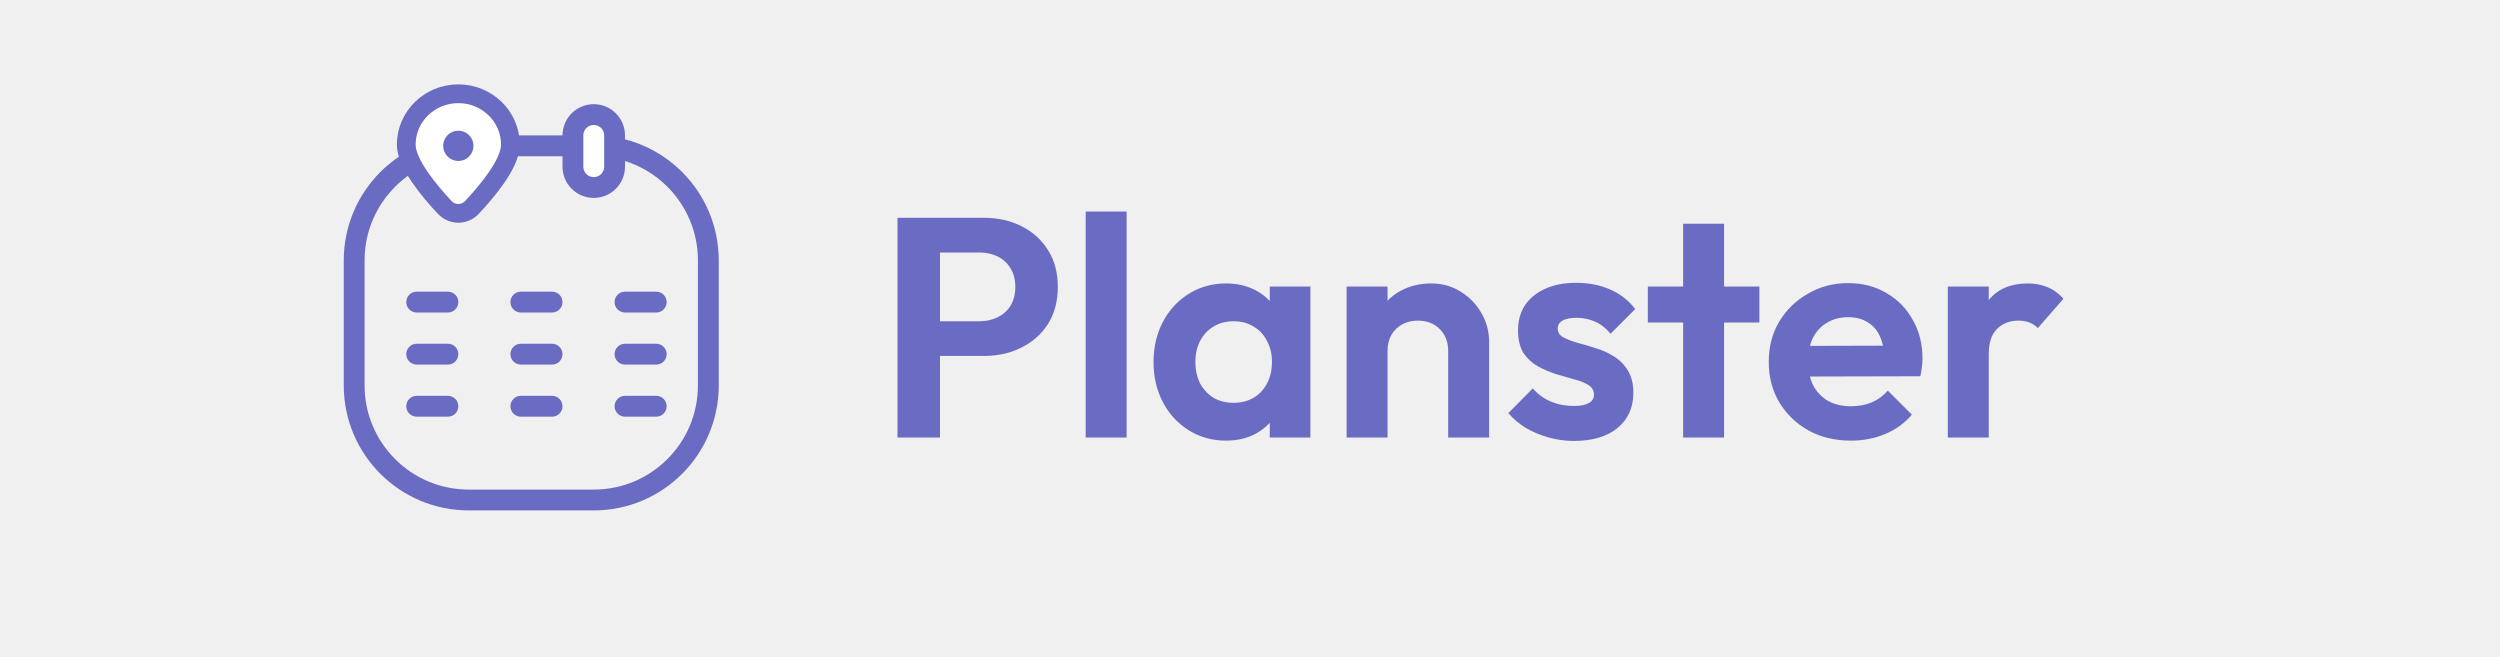
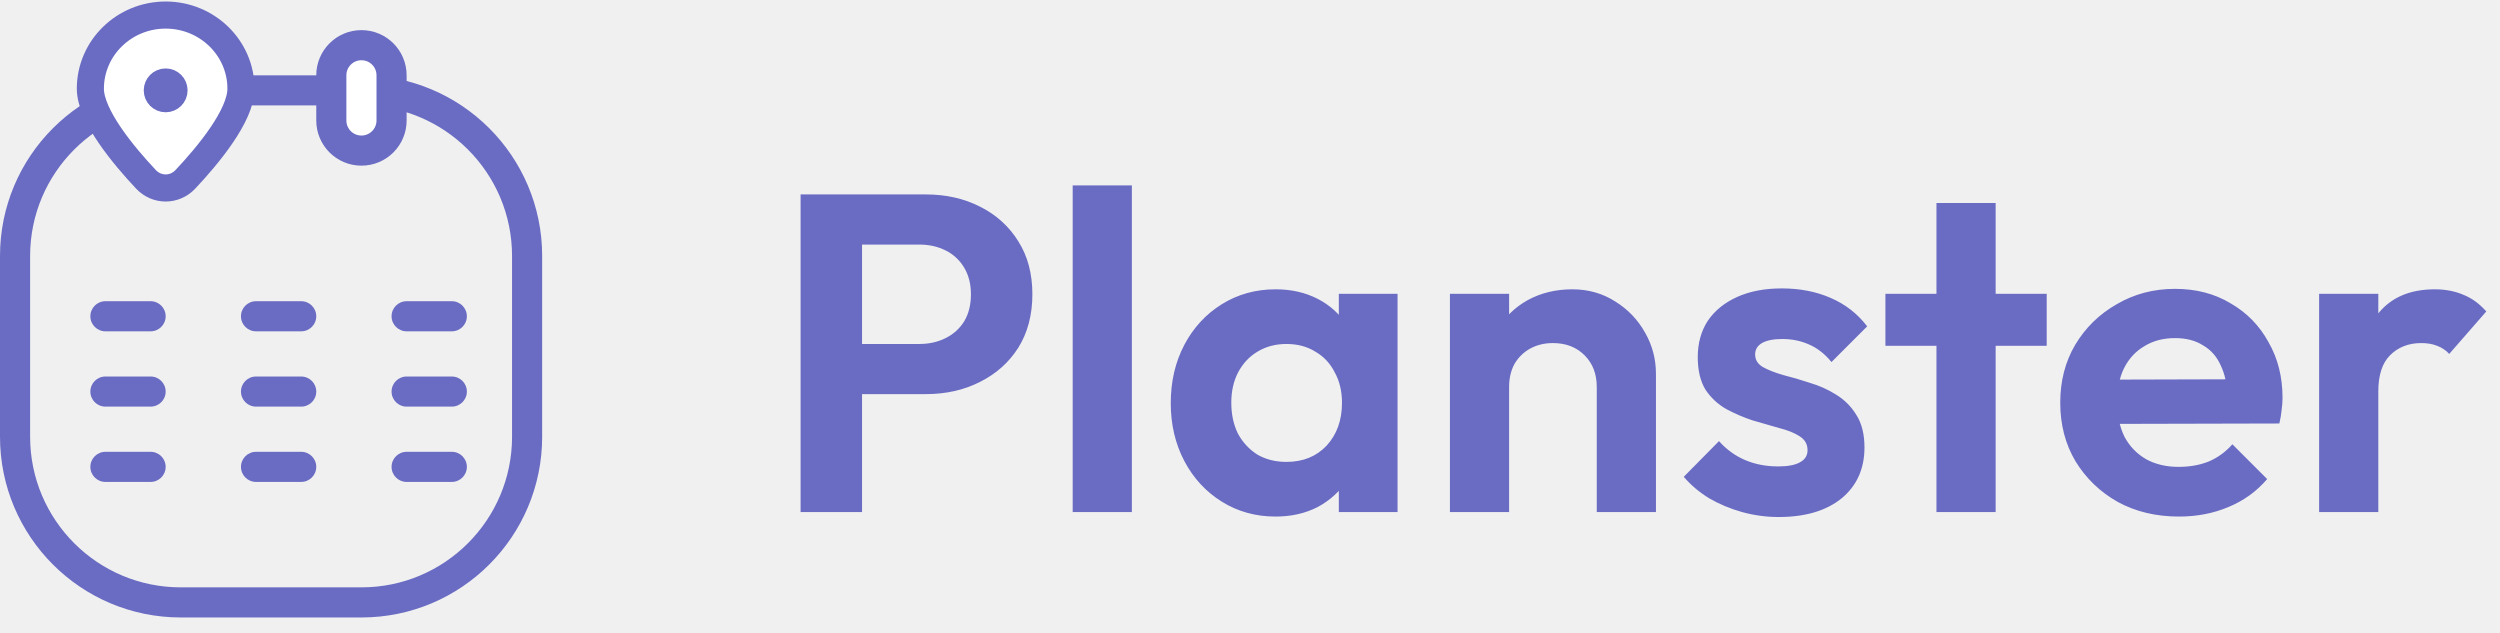
- <svg xmlns="http://www.w3.org/2000/svg" width="240" height="63" viewBox="0 0 240 63" fill="none">
-   <rect x="39" y="38" width="5" height="2" rx="1" fill="#6A6CC4" />
-   <rect x="49" y="38" width="5" height="2" rx="1" fill="#6A6CC4" />
-   <rect x="59" y="38" width="5" height="2" rx="1" fill="#6A6CC4" />
-   <path d="M89.16 34.17V30.84H94.05C94.69 30.84 95.27 30.71 95.79 30.45C96.31 30.19 96.72 29.82 97.02 29.34C97.32 28.84 97.47 28.24 97.47 27.54C97.47 26.86 97.32 26.27 97.02 25.77C96.72 25.27 96.31 24.89 95.79 24.63C95.27 24.37 94.69 24.24 94.05 24.24H89.16V20.91H94.47C95.81 20.91 97.01 21.18 98.07 21.72C99.15 22.26 100 23.03 100.62 24.03C101.24 25.01 101.55 26.18 101.55 27.54C101.55 28.9 101.24 30.08 100.62 31.08C100 32.06 99.15 32.82 98.07 33.36C97.01 33.9 95.81 34.17 94.47 34.17H89.16ZM86.16 42V20.91H90.24V42H86.16ZM104.226 42V20.31H108.156V42H104.226ZM117.698 42.3C116.378 42.3 115.188 41.97 114.128 41.31C113.068 40.65 112.238 39.75 111.638 38.61C111.038 37.47 110.738 36.19 110.738 34.77C110.738 33.33 111.038 32.04 111.638 30.9C112.238 29.76 113.068 28.86 114.128 28.2C115.188 27.54 116.378 27.21 117.698 27.21C118.738 27.21 119.668 27.42 120.488 27.84C121.308 28.26 121.958 28.85 122.438 29.61C122.938 30.35 123.208 31.19 123.248 32.13V37.35C123.208 38.31 122.938 39.16 122.438 39.9C121.958 40.64 121.308 41.23 120.488 41.67C119.668 42.09 118.738 42.3 117.698 42.3ZM118.418 38.67C119.518 38.67 120.408 38.31 121.088 37.59C121.768 36.85 122.108 35.9 122.108 34.74C122.108 33.98 121.948 33.31 121.628 32.73C121.328 32.13 120.898 31.67 120.338 31.35C119.798 31.01 119.158 30.84 118.418 30.84C117.698 30.84 117.058 31.01 116.498 31.35C115.958 31.67 115.528 32.13 115.208 32.73C114.908 33.31 114.758 33.98 114.758 34.74C114.758 35.52 114.908 36.21 115.208 36.81C115.528 37.39 115.958 37.85 116.498 38.19C117.058 38.51 117.698 38.67 118.418 38.67ZM121.898 42V38.1L122.528 34.56L121.898 31.08V27.51H125.798V42H121.898ZM139.025 42V33.69C139.025 32.83 138.755 32.13 138.215 31.59C137.675 31.05 136.975 30.78 136.115 30.78C135.555 30.78 135.055 30.9 134.615 31.14C134.175 31.38 133.825 31.72 133.565 32.16C133.325 32.6 133.205 33.11 133.205 33.69L131.675 32.91C131.675 31.77 131.915 30.78 132.395 29.94C132.895 29.08 133.575 28.41 134.435 27.93C135.315 27.45 136.305 27.21 137.405 27.21C138.465 27.21 139.415 27.48 140.255 28.02C141.095 28.54 141.755 29.23 142.235 30.09C142.715 30.93 142.955 31.84 142.955 32.82V42H139.025ZM129.275 42V27.51H133.205V42H129.275ZM151.101 42.33C150.281 42.33 149.471 42.22 148.671 42C147.891 41.78 147.171 41.48 146.511 41.1C145.851 40.7 145.281 40.22 144.801 39.66L147.141 37.29C147.641 37.85 148.221 38.27 148.881 38.55C149.541 38.83 150.271 38.97 151.071 38.97C151.711 38.97 152.191 38.88 152.511 38.7C152.851 38.52 153.021 38.25 153.021 37.89C153.021 37.49 152.841 37.18 152.481 36.96C152.141 36.74 151.691 36.56 151.131 36.42C150.571 36.26 149.981 36.09 149.361 35.91C148.761 35.71 148.181 35.46 147.621 35.16C147.061 34.84 146.601 34.41 146.241 33.87C145.901 33.31 145.731 32.59 145.731 31.71C145.731 30.79 145.951 29.99 146.391 29.31C146.851 28.63 147.501 28.1 148.341 27.72C149.181 27.34 150.171 27.15 151.311 27.15C152.511 27.15 153.591 27.36 154.551 27.78C155.531 28.2 156.341 28.83 156.981 29.67L154.611 32.04C154.171 31.5 153.671 31.11 153.111 30.87C152.571 30.63 151.981 30.51 151.341 30.51C150.761 30.51 150.311 30.6 149.991 30.78C149.691 30.96 149.541 31.21 149.541 31.53C149.541 31.89 149.711 32.17 150.051 32.37C150.411 32.57 150.871 32.75 151.431 32.91C151.991 33.05 152.571 33.22 153.171 33.42C153.791 33.6 154.371 33.86 154.911 34.2C155.471 34.54 155.921 34.99 156.261 35.55C156.621 36.11 156.801 36.83 156.801 37.71C156.801 39.13 156.291 40.26 155.271 41.1C154.251 41.92 152.861 42.33 151.101 42.33ZM161.581 42V21.48H165.511V42H161.581ZM158.191 30.96V27.51H168.901V30.96H158.191ZM177.69 42.3C176.17 42.3 174.82 41.98 173.64 41.34C172.46 40.68 171.52 39.78 170.82 38.64C170.14 37.5 169.8 36.2 169.8 34.74C169.8 33.3 170.13 32.02 170.79 30.9C171.47 29.76 172.39 28.86 173.55 28.2C174.71 27.52 176 27.18 177.42 27.18C178.82 27.18 180.05 27.5 181.11 28.14C182.19 28.76 183.03 29.62 183.63 30.72C184.25 31.8 184.56 33.03 184.56 34.41C184.56 34.67 184.54 34.94 184.5 35.22C184.48 35.48 184.43 35.78 184.35 36.12L172.17 36.15V33.21L182.52 33.18L180.93 34.41C180.89 33.55 180.73 32.83 180.45 32.25C180.19 31.67 179.8 31.23 179.28 30.93C178.78 30.61 178.16 30.45 177.42 30.45C176.64 30.45 175.96 30.63 175.38 30.99C174.8 31.33 174.35 31.82 174.03 32.46C173.73 33.08 173.58 33.82 173.58 34.68C173.58 35.56 173.74 36.33 174.06 36.99C174.4 37.63 174.88 38.13 175.5 38.49C176.12 38.83 176.84 39 177.66 39C178.4 39 179.07 38.88 179.67 38.64C180.27 38.38 180.79 38 181.23 37.5L183.54 39.81C182.84 40.63 181.98 41.25 180.96 41.67C179.96 42.09 178.87 42.3 177.69 42.3ZM186.99 42V27.51H190.92V42H186.99ZM190.92 33.99L189.39 32.97C189.57 31.19 190.09 29.79 190.95 28.77C191.81 27.73 193.05 27.21 194.67 27.21C195.37 27.21 196 27.33 196.56 27.57C197.12 27.79 197.63 28.16 198.09 28.68L195.63 31.5C195.41 31.26 195.14 31.08 194.82 30.96C194.52 30.84 194.17 30.78 193.77 30.78C192.93 30.78 192.24 31.05 191.7 31.59C191.18 32.11 190.92 32.91 190.92 33.99Z" fill="#6A6CC4" />
-   <path d="M34 25C34 18.925 38.925 14 45 14H57C63.075 14 68 18.925 68 25V37C68 43.075 63.075 48 57 48H45C38.925 48 34 43.075 34 37V25Z" stroke="#6A6CC4" stroke-width="2" />
-   <path d="M49 13.889C49 15.685 46.788 18.336 45.306 19.91C44.59 20.672 43.41 20.672 42.694 19.91C41.212 18.336 39 15.685 39 13.889C39 11.189 41.239 9 44 9C46.761 9 49 11.189 49 13.889Z" fill="white" stroke="#6A6CC4" stroke-width="1.8" />
-   <rect x="39" y="28" width="5" height="2" rx="1" fill="#6A6CC4" />
-   <rect x="39" y="33" width="5" height="2" rx="1" fill="#6A6CC4" />
-   <rect x="49" y="28" width="5" height="2" rx="1" fill="#6A6CC4" />
-   <rect x="49" y="33" width="5" height="2" rx="1" fill="#6A6CC4" />
-   <rect x="59" y="28" width="5" height="2" rx="1" fill="#6A6CC4" />
-   <rect x="59" y="33" width="5" height="2" rx="1" fill="#6A6CC4" />
-   <rect x="55" y="11" width="4" height="7" rx="2" fill="white" stroke="#6A6CC4" stroke-width="2" />
-   <path d="M44 14.555C44.307 14.555 44.556 14.307 44.556 14C44.556 13.693 44.307 13.444 44 13.444C43.693 13.444 43.444 13.693 43.444 14C43.444 14.307 43.693 14.555 44 14.555Z" fill="#6A6CC4" stroke="#6A6CC4" stroke-width="1.8" stroke-linecap="round" stroke-linejoin="round" />
+ <svg xmlns="http://www.w3.org/2000/svg" width="166" height="42" viewBox="0 0 166 42" fill="none">
+   <rect x="6" y="30" width="5" height="2" rx="1" fill="#6A6CC4" />
+   <rect x="16" y="30" width="5" height="2" rx="1" fill="#6A6CC4" />
+   <rect x="26" y="30" width="5" height="2" rx="1" fill="#6A6CC4" />
+   <path d="M56.16 26.17V22.84H61.05C61.69 22.84 62.27 22.71 62.79 22.45C63.31 22.19 63.72 21.82 64.02 21.34C64.32 20.84 64.47 20.24 64.47 19.54C64.47 18.86 64.32 18.27 64.02 17.77C63.72 17.27 63.31 16.89 62.79 16.63C62.27 16.37 61.69 16.24 61.05 16.24H56.16V12.91H61.47C62.81 12.91 64.01 13.18 65.07 13.72C66.15 14.26 67 15.03 67.62 16.03C68.24 17.01 68.55 18.18 68.55 19.54C68.55 20.9 68.24 22.08 67.62 23.08C67 24.06 66.15 24.82 65.07 25.36C64.01 25.9 62.81 26.17 61.47 26.17H56.16ZM53.16 34V12.91H57.24V34H53.16ZM71.226 34V12.31H75.156V34H71.226ZM84.698 34.3C83.378 34.3 82.188 33.97 81.128 33.31C80.068 32.65 79.238 31.75 78.638 30.61C78.038 29.47 77.738 28.19 77.738 26.77C77.738 25.33 78.038 24.04 78.638 22.9C79.238 21.76 80.068 20.86 81.128 20.2C82.188 19.54 83.378 19.21 84.698 19.21C85.738 19.21 86.668 19.42 87.488 19.84C88.308 20.26 88.958 20.85 89.438 21.61C89.938 22.35 90.208 23.19 90.248 24.13V29.35C90.208 30.31 89.938 31.16 89.438 31.9C88.958 32.64 88.308 33.23 87.488 33.67C86.668 34.09 85.738 34.3 84.698 34.3ZM85.418 30.67C86.518 30.67 87.408 30.31 88.088 29.59C88.768 28.85 89.108 27.9 89.108 26.74C89.108 25.98 88.948 25.31 88.628 24.73C88.328 24.13 87.898 23.67 87.338 23.35C86.798 23.01 86.158 22.84 85.418 22.84C84.698 22.84 84.058 23.01 83.498 23.35C82.958 23.67 82.528 24.13 82.208 24.73C81.908 25.31 81.758 25.98 81.758 26.74C81.758 27.52 81.908 28.21 82.208 28.81C82.528 29.39 82.958 29.85 83.498 30.19C84.058 30.51 84.698 30.67 85.418 30.67ZM88.898 34V30.1L89.528 26.56L88.898 23.08V19.51H92.798V34H88.898ZM106.025 34V25.69C106.025 24.83 105.755 24.13 105.215 23.59C104.675 23.05 103.975 22.78 103.115 22.78C102.555 22.78 102.055 22.9 101.615 23.14C101.175 23.38 100.825 23.72 100.565 24.16C100.325 24.6 100.205 25.11 100.205 25.69L98.675 24.91C98.675 23.77 98.915 22.78 99.395 21.94C99.895 21.08 100.575 20.41 101.435 19.93C102.315 19.45 103.305 19.21 104.405 19.21C105.465 19.21 106.415 19.48 107.255 20.02C108.095 20.54 108.755 21.23 109.235 22.09C109.715 22.93 109.955 23.84 109.955 24.82V34H106.025ZM96.275 34V19.51H100.205V34H96.275ZM118.101 34.33C117.281 34.33 116.471 34.22 115.671 34C114.891 33.78 114.171 33.48 113.511 33.1C112.851 32.7 112.281 32.22 111.801 31.66L114.141 29.29C114.641 29.85 115.221 30.27 115.881 30.55C116.541 30.83 117.271 30.97 118.071 30.97C118.711 30.97 119.191 30.88 119.511 30.7C119.851 30.52 120.021 30.25 120.021 29.89C120.021 29.49 119.841 29.18 119.481 28.96C119.141 28.74 118.691 28.56 118.131 28.42C117.571 28.26 116.981 28.09 116.361 27.91C115.761 27.71 115.181 27.46 114.621 27.16C114.061 26.84 113.601 26.41 113.241 25.87C112.901 25.31 112.731 24.59 112.731 23.71C112.731 22.79 112.951 21.99 113.391 21.31C113.851 20.63 114.501 20.1 115.341 19.72C116.181 19.34 117.171 19.15 118.311 19.15C119.511 19.15 120.591 19.36 121.551 19.78C122.531 20.2 123.341 20.83 123.981 21.67L121.611 24.04C121.171 23.5 120.671 23.11 120.111 22.87C119.571 22.63 118.981 22.51 118.341 22.51C117.761 22.51 117.311 22.6 116.991 22.78C116.691 22.96 116.541 23.21 116.541 23.53C116.541 23.89 116.711 24.17 117.051 24.37C117.411 24.57 117.871 24.75 118.431 24.91C118.991 25.05 119.571 25.22 120.171 25.42C120.791 25.6 121.371 25.86 121.911 26.2C122.471 26.54 122.921 26.99 123.261 27.55C123.621 28.11 123.801 28.83 123.801 29.71C123.801 31.13 123.291 32.26 122.271 33.1C121.251 33.92 119.861 34.33 118.101 34.33ZM128.581 34V13.48H132.511V34H128.581ZM125.191 22.96V19.51H135.901V22.96H125.191ZM144.69 34.3C143.17 34.3 141.82 33.98 140.64 33.34C139.46 32.68 138.52 31.78 137.82 30.64C137.14 29.5 136.8 28.2 136.8 26.74C136.8 25.3 137.13 24.02 137.79 22.9C138.47 21.76 139.39 20.86 140.55 20.2C141.71 19.52 143 19.18 144.42 19.18C145.82 19.18 147.05 19.5 148.11 20.14C149.19 20.76 150.03 21.62 150.63 22.72C151.25 23.8 151.56 25.03 151.56 26.41C151.56 26.67 151.54 26.94 151.5 27.22C151.48 27.48 151.43 27.78 151.35 28.12L139.17 28.15V25.21L149.52 25.18L147.93 26.41C147.89 25.55 147.73 24.83 147.45 24.25C147.19 23.67 146.8 23.23 146.28 22.93C145.78 22.61 145.16 22.45 144.42 22.45C143.64 22.45 142.96 22.63 142.38 22.99C141.8 23.33 141.35 23.82 141.03 24.46C140.73 25.08 140.58 25.82 140.58 26.68C140.58 27.56 140.74 28.33 141.06 28.99C141.4 29.63 141.88 30.13 142.5 30.49C143.12 30.83 143.84 31 144.66 31C145.4 31 146.07 30.88 146.67 30.64C147.27 30.38 147.79 30 148.23 29.5L150.54 31.81C149.84 32.63 148.98 33.25 147.96 33.67C146.96 34.09 145.87 34.3 144.69 34.3ZM153.99 34V19.51H157.92V34H153.99ZM157.92 25.99L156.39 24.97C156.57 23.19 157.09 21.79 157.95 20.77C158.81 19.73 160.05 19.21 161.67 19.21C162.37 19.21 163 19.33 163.56 19.57C164.12 19.79 164.63 20.16 165.09 20.68L162.63 23.5C162.41 23.26 162.14 23.08 161.82 22.96C161.52 22.84 161.17 22.78 160.77 22.78C159.93 22.78 159.24 23.05 158.7 23.59C158.18 24.11 157.92 24.91 157.92 25.99Z" fill="#6A6CC4" />
+   <path d="M12 6H24C30.075 6 35 10.925 35 17V29C35 35.075 30.075 40 24 40H12C5.925 40 1 35.075 1 29V17C1 10.925 5.925 6 12 6Z" stroke="#6A6CC4" stroke-width="2" />
+   <path d="M16 5.889C16 7.685 13.788 10.336 12.306 11.91C11.59 12.672 10.41 12.672 9.694 11.91C8.212 10.336 6 7.685 6 5.889C6 3.189 8.239 1 11 1C13.761 1 16 3.189 16 5.889Z" fill="white" stroke="#6A6CC4" stroke-width="1.8" />
+   <rect x="6" y="20" width="5" height="2" rx="1" fill="#6A6CC4" />
+   <rect x="6" y="25" width="5" height="2" rx="1" fill="#6A6CC4" />
+   <rect x="16" y="20" width="5" height="2" rx="1" fill="#6A6CC4" />
+   <rect x="16" y="25" width="5" height="2" rx="1" fill="#6A6CC4" />
+   <rect x="26" y="20" width="5" height="2" rx="1" fill="#6A6CC4" />
+   <rect x="26" y="25" width="5" height="2" rx="1" fill="#6A6CC4" />
+   <rect x="22" y="3" width="4" height="7" rx="2" fill="white" stroke="#6A6CC4" stroke-width="2" />
+   <path d="M11 6.555C11.307 6.555 11.556 6.307 11.556 6C11.556 5.693 11.307 5.444 11 5.444C10.693 5.444 10.444 5.693 10.444 6C10.444 6.307 10.693 6.555 11 6.555Z" fill="#6A6CC4" stroke="#6A6CC4" stroke-width="1.8" stroke-linecap="round" stroke-linejoin="round" />
</svg>
